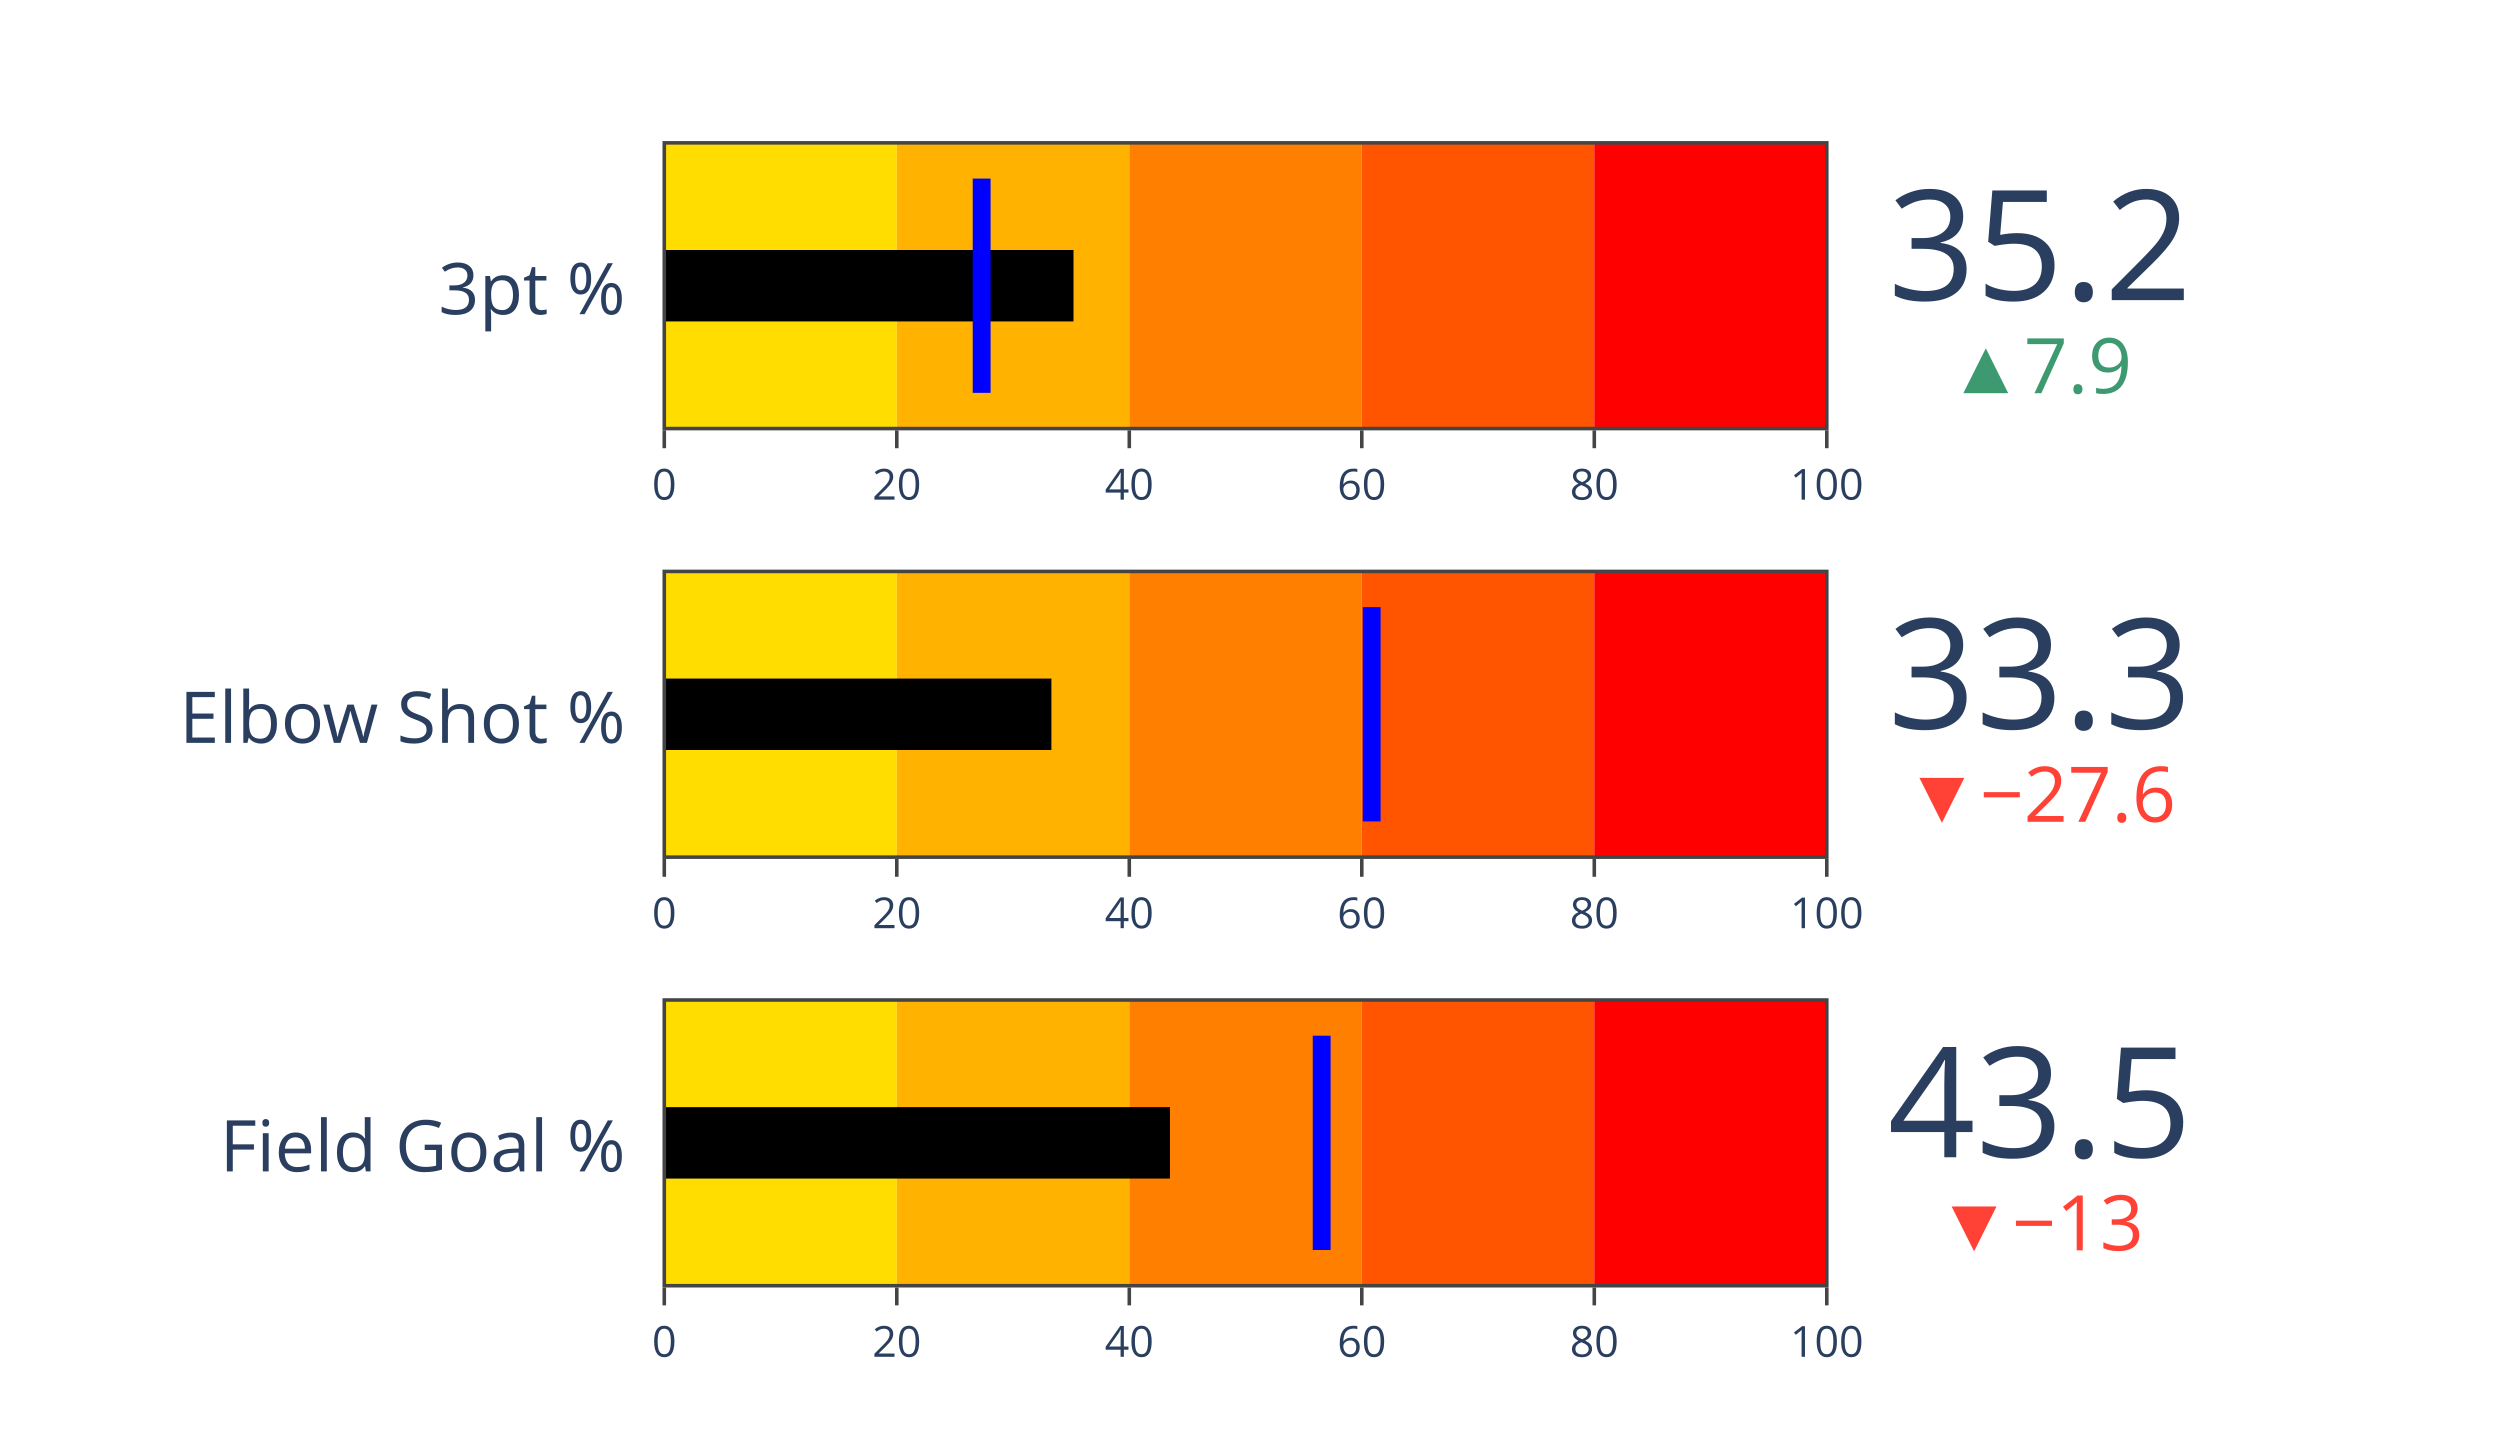
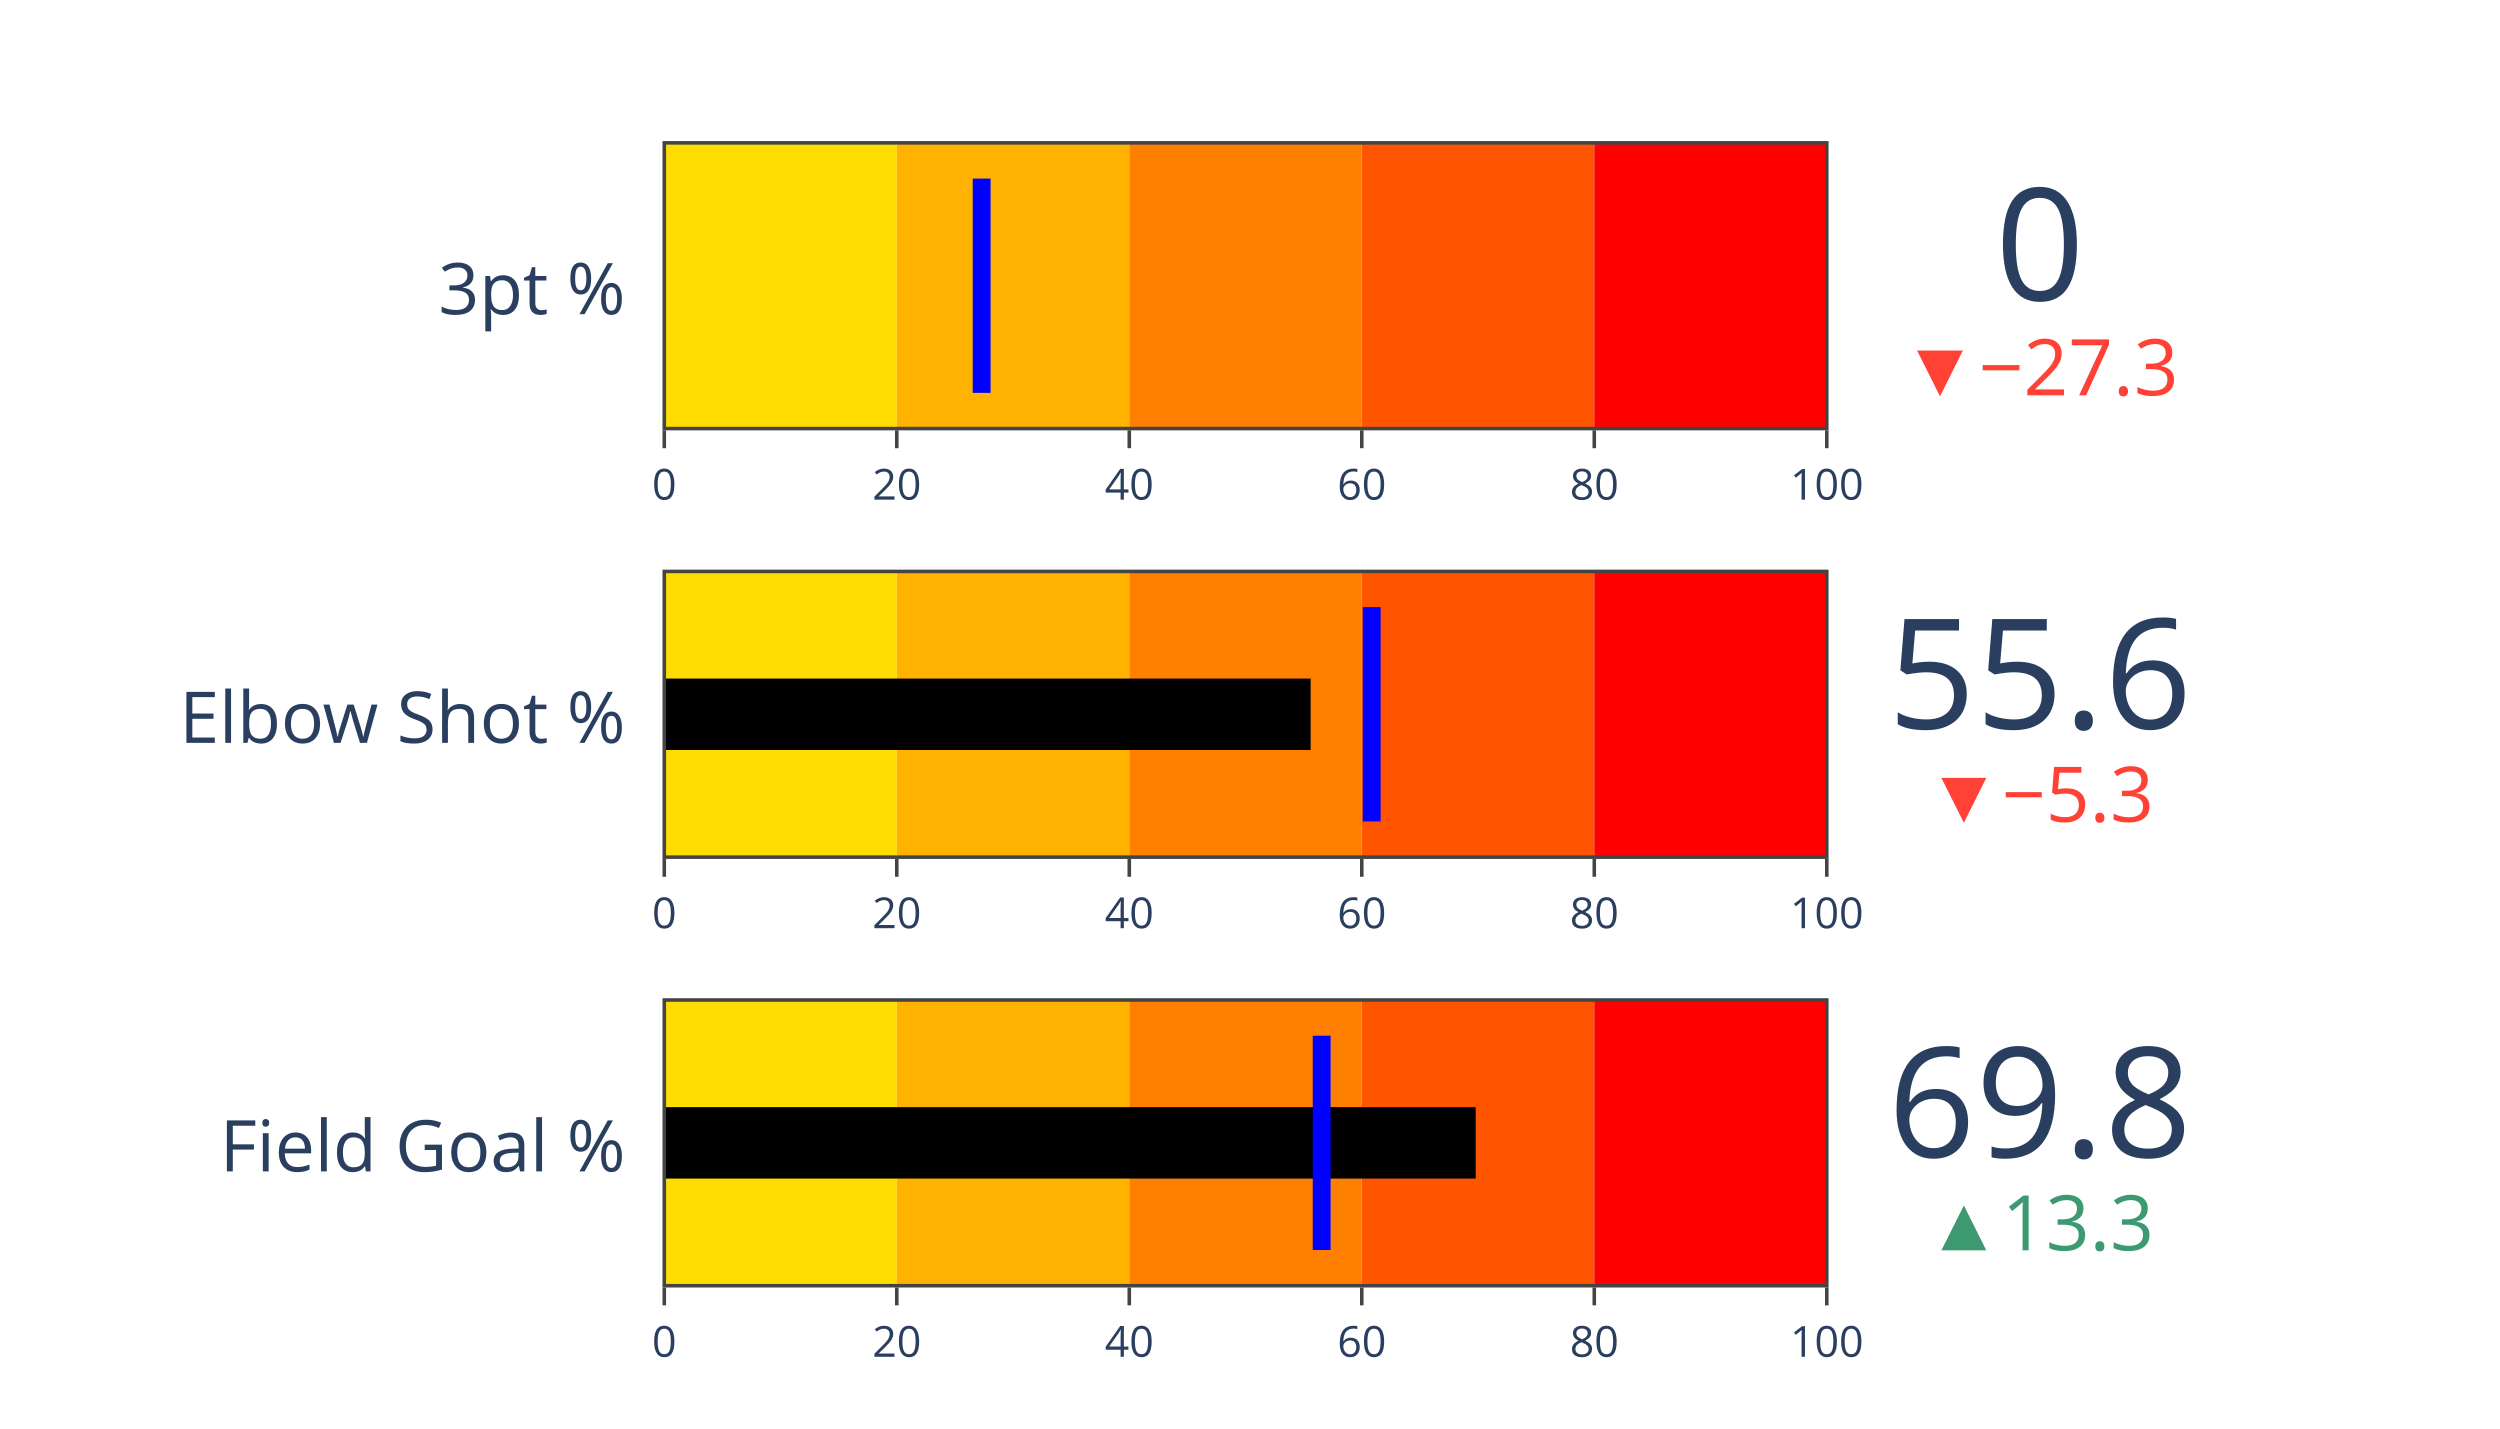
<svg xmlns="http://www.w3.org/2000/svg" class="main-svg" width="700" height="400" style="" viewBox="0 0 700 400">
  <rect x="0" y="0" width="700" height="400" style="fill: rgb(255, 255, 255); fill-opacity: 1;" />
-   <defs id="defs-f2c71b">
+   <defs id="defs-cf52c1">
    <g class="clips" />
    <g class="gradients" />
  </defs>
  <g class="bglayer" />
  <g class="layer-below">
    <g class="imagelayer" />
    <g class="shapelayer" />
  </g>
  <g class="cartesianlayer" />
  <g class="polarlayer" />
  <g class="ternarylayer" />
  <g class="geolayer" />
  <g class="funnelarealayer" />
  <g class="pielayer" />
  <g class="treemaplayer" />
  <g class="sunburstlayer" />
  <g class="glimages" />
-   <defs id="topdefs-f2c71b">
+   <defs id="topdefs-cf52c1">
    <g class="clips" />
  </defs>
  <g class="indicatorlayer">
    <g class="trace">
      <g class="numbers" transform="translate(571.175,324.031) scale(0.5374613)">
-         <text text-anchor="middle" class="number" x="0" y="0" style="font-family: 'Open Sans', verdana, arial, sans-serif; font-size: 80px; fill: rgb(42, 63, 95); fill-opacity: 1; white-space: pre;">43.5</text>
-         <text text-anchor="middle" class="delta" x="0" y="0" style="font-family: 'Open Sans', verdana, arial, sans-serif; font-size: 40px; fill: rgb(255, 65, 54); fill-opacity: 1; white-space: pre;" dy="48.5">▼−13</text>
+         <text text-anchor="middle" class="number" x="0" y="0" style="font-family: 'Open Sans', verdana, arial, sans-serif; font-size: 80px; fill: rgb(42, 63, 95); fill-opacity: 1; white-space: pre;">69.8</text>
+         <text text-anchor="middle" class="delta" x="0" y="0" style="font-family: 'Open Sans', verdana, arial, sans-serif; font-size: 40px; fill: rgb(61, 153, 112); fill-opacity: 1; white-space: pre;" dy="48.5">▲13.3</text>
      </g>
      <g class="bullet" transform="translate(186, 280)">
        <g class="bg-bullet">
          <rect width="325.5" x="0" y="0" height="80" style="stroke: rgb(68, 68, 68); stroke-opacity: 1; fill: rgb(255, 255, 255); fill-opacity: 1; stroke-width: 0;" />
        </g>
        <g class="bg-bullet">
          <rect width="65.1" x="0" y="0" height="80" style="stroke: rgb(68, 68, 68); stroke-opacity: 1; fill: rgb(255, 221, 0); fill-opacity: 1; stroke-width: 0;" />
        </g>
        <g class="bg-bullet">
          <rect width="65.1" x="65.1" y="0" height="80" style="stroke: rgb(68, 68, 68); stroke-opacity: 1; fill: rgb(255, 179, 0); fill-opacity: 1; stroke-width: 0;" />
        </g>
        <g class="bg-bullet">
          <rect width="65.1" x="130.2" y="0" height="80" style="stroke: rgb(68, 68, 68); stroke-opacity: 1; fill: rgb(255, 128, 0); fill-opacity: 1; stroke-width: 0;" />
        </g>
        <g class="bg-bullet">
          <rect width="65.1" x="195.3" y="0" height="80" style="stroke: rgb(68, 68, 68); stroke-opacity: 1; fill: rgb(255, 85, 0); fill-opacity: 1; stroke-width: 0;" />
        </g>
        <g class="bg-bullet">
          <rect width="65.1" x="260.4" y="0" height="80" style="stroke: rgb(68, 68, 68); stroke-opacity: 1; fill: rgb(255, 0, 0); fill-opacity: 1; stroke-width: 0;" />
        </g>
        <g class="value-bullet">
-           <rect height="20" y="30" width="141.59" style="stroke: rgb(68, 68, 68); stroke-opacity: 1; fill: rgb(0, 0, 0); fill-opacity: 1; stroke-width: 0;" />
+           <rect height="20" y="30" width="227.2" style="stroke: rgb(68, 68, 68); stroke-opacity: 1; fill: rgb(0, 0, 0); fill-opacity: 1; stroke-width: 0;" />
        </g>
        <g class="threshold-bullet">
          <line x1="184.07" x2="184.07" y1="10" y2="70" style="stroke: rgb(0, 0, 255); stroke-opacity: 1; stroke-width: 5;" />
        </g>
        <g class="gauge-outline">
          <rect width="325.5" x="0" y="0" height="80" style="stroke: rgb(68, 68, 68); stroke-opacity: 1; fill: rgb(0, 0, 0); fill-opacity: 0; stroke-width: 1;" />
        </g>
      </g>
      <g class="bulletaxis crisp">
        <path class="xbulletaxistick ticks crisp" d="M0,360.5v5" transform="translate(186,0)" style="stroke: rgb(68, 68, 68); stroke-opacity: 1; stroke-width: 1px;" />
        <path class="xbulletaxistick ticks crisp" d="M0,360.5v5" transform="translate(251.1,0)" style="stroke: rgb(68, 68, 68); stroke-opacity: 1; stroke-width: 1px;" />
        <path class="xbulletaxistick ticks crisp" d="M0,360.5v5" transform="translate(316.2,0)" style="stroke: rgb(68, 68, 68); stroke-opacity: 1; stroke-width: 1px;" />
        <path class="xbulletaxistick ticks crisp" d="M0,360.5v5" transform="translate(381.3,0)" style="stroke: rgb(68, 68, 68); stroke-opacity: 1; stroke-width: 1px;" />
        <path class="xbulletaxistick ticks crisp" d="M0,360.5v5" transform="translate(446.4,0)" style="stroke: rgb(68, 68, 68); stroke-opacity: 1; stroke-width: 1px;" />
        <path class="xbulletaxistick ticks crisp" d="M0,360.5v5" transform="translate(511.5,0)" style="stroke: rgb(68, 68, 68); stroke-opacity: 1; stroke-width: 1px;" />
        <g class="xbulletaxistick">
          <text text-anchor="middle" x="0" y="379.9" transform="translate(186,0)" style="font-family: 'Open Sans', verdana, arial, sans-serif; font-size: 12px; fill: rgb(42, 63, 95); fill-opacity: 1; white-space: pre;">0</text>
        </g>
        <g class="xbulletaxistick">
          <text text-anchor="middle" x="0" y="379.9" transform="translate(251.1,0)" style="font-family: 'Open Sans', verdana, arial, sans-serif; font-size: 12px; fill: rgb(42, 63, 95); fill-opacity: 1; white-space: pre;">20</text>
        </g>
        <g class="xbulletaxistick">
          <text text-anchor="middle" x="0" y="379.9" transform="translate(316.2,0)" style="font-family: 'Open Sans', verdana, arial, sans-serif; font-size: 12px; fill: rgb(42, 63, 95); fill-opacity: 1; white-space: pre;">40</text>
        </g>
        <g class="xbulletaxistick">
          <text text-anchor="middle" x="0" y="379.9" transform="translate(381.3,0)" style="font-family: 'Open Sans', verdana, arial, sans-serif; font-size: 12px; fill: rgb(42, 63, 95); fill-opacity: 1; white-space: pre;">60</text>
        </g>
        <g class="xbulletaxistick">
          <text text-anchor="middle" x="0" y="379.9" transform="translate(446.4,0)" style="font-family: 'Open Sans', verdana, arial, sans-serif; font-size: 12px; fill: rgb(42, 63, 95); fill-opacity: 1; white-space: pre;">80</text>
        </g>
        <g class="xbulletaxistick">
          <text text-anchor="middle" x="0" y="379.9" transform="translate(511.5,0)" style="font-family: 'Open Sans', verdana, arial, sans-serif; font-size: 12px; fill: rgb(42, 63, 95); fill-opacity: 1; white-space: pre;">100</text>
        </g>
      </g>
      <text class="title" text-anchor="end" x="0" y="0" style="font-family: 'Open Sans', verdana, arial, sans-serif; font-size: 20px; fill: rgb(42, 63, 95); fill-opacity: 1; white-space: pre;" transform="translate(175.15,328)">Field Goal %</text>
    </g>
    <g class="trace">
      <g class="numbers" transform="translate(571.175,204.031) scale(0.5374613)">
-         <text text-anchor="middle" class="number" x="0" y="0" style="font-family: 'Open Sans', verdana, arial, sans-serif; font-size: 80px; fill: rgb(42, 63, 95); fill-opacity: 1; white-space: pre;">33.3</text>
-         <text text-anchor="middle" class="delta" x="0" y="0" style="font-family: 'Open Sans', verdana, arial, sans-serif; font-size: 40px; fill: rgb(255, 65, 54); fill-opacity: 1; white-space: pre;" dy="48.5">▼−27.6</text>
+         <text text-anchor="middle" class="number" x="0" y="0" style="font-family: 'Open Sans', verdana, arial, sans-serif; font-size: 80px; fill: rgb(42, 63, 95); fill-opacity: 1; white-space: pre;">55.6</text>
+         <text text-anchor="middle" class="delta" x="0" y="0" style="font-family: 'Open Sans', verdana, arial, sans-serif; font-size: 40px; fill: rgb(255, 65, 54); fill-opacity: 1; white-space: pre;" dy="48.5">▼−5.3</text>
      </g>
      <g class="bullet" transform="translate(186, 160)">
        <g class="bg-bullet">
          <rect width="325.5" x="0" y="0" height="80" style="stroke: rgb(68, 68, 68); stroke-opacity: 1; fill: rgb(255, 255, 255); fill-opacity: 1; stroke-width: 0;" />
        </g>
        <g class="bg-bullet">
          <rect width="65.1" x="0" y="0" height="80" style="stroke: rgb(68, 68, 68); stroke-opacity: 1; fill: rgb(255, 221, 0); fill-opacity: 1; stroke-width: 0;" />
        </g>
        <g class="bg-bullet">
          <rect width="65.1" x="65.1" y="0" height="80" style="stroke: rgb(68, 68, 68); stroke-opacity: 1; fill: rgb(255, 179, 0); fill-opacity: 1; stroke-width: 0;" />
        </g>
        <g class="bg-bullet">
          <rect width="65.1" x="130.2" y="0" height="80" style="stroke: rgb(68, 68, 68); stroke-opacity: 1; fill: rgb(255, 128, 0); fill-opacity: 1; stroke-width: 0;" />
        </g>
        <g class="bg-bullet">
          <rect width="65.1" x="195.3" y="0" height="80" style="stroke: rgb(68, 68, 68); stroke-opacity: 1; fill: rgb(255, 85, 0); fill-opacity: 1; stroke-width: 0;" />
        </g>
        <g class="bg-bullet">
          <rect width="65.1" x="260.4" y="0" height="80" style="stroke: rgb(68, 68, 68); stroke-opacity: 1; fill: rgb(255, 0, 0); fill-opacity: 1; stroke-width: 0;" />
        </g>
        <g class="value-bullet">
-           <rect height="20" y="30" width="108.39" style="stroke: rgb(68, 68, 68); stroke-opacity: 1; fill: rgb(0, 0, 0); fill-opacity: 1; stroke-width: 0;" />
+           <rect height="20" y="30" width="180.98" style="stroke: rgb(68, 68, 68); stroke-opacity: 1; fill: rgb(0, 0, 0); fill-opacity: 1; stroke-width: 0;" />
        </g>
        <g class="threshold-bullet">
          <line x1="198.07" x2="198.07" y1="10" y2="70" style="stroke: rgb(0, 0, 255); stroke-opacity: 1; stroke-width: 5;" />
        </g>
        <g class="gauge-outline">
          <rect width="325.5" x="0" y="0" height="80" style="stroke: rgb(68, 68, 68); stroke-opacity: 1; fill: rgb(0, 0, 0); fill-opacity: 0; stroke-width: 1;" />
        </g>
      </g>
      <g class="bulletaxis crisp">
        <path class="xbulletaxistick ticks crisp" d="M0,240.5v5" transform="translate(186,0)" style="stroke: rgb(68, 68, 68); stroke-opacity: 1; stroke-width: 1px;" />
        <path class="xbulletaxistick ticks crisp" d="M0,240.5v5" transform="translate(251.1,0)" style="stroke: rgb(68, 68, 68); stroke-opacity: 1; stroke-width: 1px;" />
        <path class="xbulletaxistick ticks crisp" d="M0,240.5v5" transform="translate(316.2,0)" style="stroke: rgb(68, 68, 68); stroke-opacity: 1; stroke-width: 1px;" />
        <path class="xbulletaxistick ticks crisp" d="M0,240.5v5" transform="translate(381.3,0)" style="stroke: rgb(68, 68, 68); stroke-opacity: 1; stroke-width: 1px;" />
        <path class="xbulletaxistick ticks crisp" d="M0,240.5v5" transform="translate(446.4,0)" style="stroke: rgb(68, 68, 68); stroke-opacity: 1; stroke-width: 1px;" />
        <path class="xbulletaxistick ticks crisp" d="M0,240.5v5" transform="translate(511.5,0)" style="stroke: rgb(68, 68, 68); stroke-opacity: 1; stroke-width: 1px;" />
        <g class="xbulletaxistick">
          <text text-anchor="middle" x="0" y="259.9" transform="translate(186,0)" style="font-family: 'Open Sans', verdana, arial, sans-serif; font-size: 12px; fill: rgb(42, 63, 95); fill-opacity: 1; white-space: pre;">0</text>
        </g>
        <g class="xbulletaxistick">
          <text text-anchor="middle" x="0" y="259.9" transform="translate(251.1,0)" style="font-family: 'Open Sans', verdana, arial, sans-serif; font-size: 12px; fill: rgb(42, 63, 95); fill-opacity: 1; white-space: pre;">20</text>
        </g>
        <g class="xbulletaxistick">
          <text text-anchor="middle" x="0" y="259.9" transform="translate(316.2,0)" style="font-family: 'Open Sans', verdana, arial, sans-serif; font-size: 12px; fill: rgb(42, 63, 95); fill-opacity: 1; white-space: pre;">40</text>
        </g>
        <g class="xbulletaxistick">
          <text text-anchor="middle" x="0" y="259.9" transform="translate(381.3,0)" style="font-family: 'Open Sans', verdana, arial, sans-serif; font-size: 12px; fill: rgb(42, 63, 95); fill-opacity: 1; white-space: pre;">60</text>
        </g>
        <g class="xbulletaxistick">
          <text text-anchor="middle" x="0" y="259.9" transform="translate(446.4,0)" style="font-family: 'Open Sans', verdana, arial, sans-serif; font-size: 12px; fill: rgb(42, 63, 95); fill-opacity: 1; white-space: pre;">80</text>
        </g>
        <g class="xbulletaxistick">
          <text text-anchor="middle" x="0" y="259.9" transform="translate(511.5,0)" style="font-family: 'Open Sans', verdana, arial, sans-serif; font-size: 12px; fill: rgb(42, 63, 95); fill-opacity: 1; white-space: pre;">100</text>
        </g>
      </g>
      <text class="title" text-anchor="end" x="0" y="0" style="font-family: 'Open Sans', verdana, arial, sans-serif; font-size: 20px; fill: rgb(42, 63, 95); fill-opacity: 1; white-space: pre;" transform="translate(175.15,208)">Elbow Shot %</text>
    </g>
    <g class="trace">
-       <g class="numbers" transform="translate(571.175,84.03096) scale(0.5374613)">
-         <text text-anchor="middle" class="number" x="0" y="0" style="font-family: 'Open Sans', verdana, arial, sans-serif; font-size: 80px; fill: rgb(42, 63, 95); fill-opacity: 1; white-space: pre;">35.2</text>
-         <text text-anchor="middle" class="delta" x="0" y="0" style="font-family: 'Open Sans', verdana, arial, sans-serif; font-size: 40px; fill: rgb(61, 153, 112); fill-opacity: 1; white-space: pre;" dy="48.5">▲7.9</text>
+       <g class="numbers" transform="translate(571.175,84.10959) scale(0.5479452)">
+         <text text-anchor="middle" class="number" x="0" y="0" style="font-family: 'Open Sans', verdana, arial, sans-serif; font-size: 80px; fill: rgb(42, 63, 95); fill-opacity: 1; white-space: pre;">0</text>
+         <text text-anchor="middle" class="delta" x="0" y="0" style="font-family: 'Open Sans', verdana, arial, sans-serif; font-size: 40px; fill: rgb(255, 65, 54); fill-opacity: 1; white-space: pre;" dy="48.5">▼−27.3</text>
      </g>
      <g class="bullet" transform="translate(186, 40)">
        <g class="bg-bullet">
          <rect width="325.5" x="0" y="0" height="80" style="stroke: rgb(68, 68, 68); stroke-opacity: 1; fill: rgb(255, 255, 255); fill-opacity: 1; stroke-width: 0;" />
        </g>
        <g class="bg-bullet">
          <rect width="65.1" x="0" y="0" height="80" style="stroke: rgb(68, 68, 68); stroke-opacity: 1; fill: rgb(255, 221, 0); fill-opacity: 1; stroke-width: 0;" />
        </g>
        <g class="bg-bullet">
          <rect width="65.1" x="65.1" y="0" height="80" style="stroke: rgb(68, 68, 68); stroke-opacity: 1; fill: rgb(255, 179, 0); fill-opacity: 1; stroke-width: 0;" />
        </g>
        <g class="bg-bullet">
          <rect width="65.1" x="130.2" y="0" height="80" style="stroke: rgb(68, 68, 68); stroke-opacity: 1; fill: rgb(255, 128, 0); fill-opacity: 1; stroke-width: 0;" />
        </g>
        <g class="bg-bullet">
          <rect width="65.1" x="195.3" y="0" height="80" style="stroke: rgb(68, 68, 68); stroke-opacity: 1; fill: rgb(255, 85, 0); fill-opacity: 1; stroke-width: 0;" />
        </g>
        <g class="bg-bullet">
          <rect width="65.1" x="260.4" y="0" height="80" style="stroke: rgb(68, 68, 68); stroke-opacity: 1; fill: rgb(255, 0, 0); fill-opacity: 1; stroke-width: 0;" />
        </g>
        <g class="value-bullet">
-           <rect height="20" y="30" width="114.58" style="stroke: rgb(68, 68, 68); stroke-opacity: 1; fill: rgb(0, 0, 0); fill-opacity: 1; stroke-width: 0;" />
+           <rect height="20" y="30" width="0" style="stroke: rgb(68, 68, 68); stroke-opacity: 1; fill: rgb(0, 0, 0); fill-opacity: 1; stroke-width: 0;" />
        </g>
        <g class="threshold-bullet">
          <line x1="88.86" x2="88.86" y1="10" y2="70" style="stroke: rgb(0, 0, 255); stroke-opacity: 1; stroke-width: 5;" />
        </g>
        <g class="gauge-outline">
          <rect width="325.5" x="0" y="0" height="80" style="stroke: rgb(68, 68, 68); stroke-opacity: 1; fill: rgb(0, 0, 0); fill-opacity: 0; stroke-width: 1;" />
        </g>
      </g>
      <g class="bulletaxis crisp">
        <path class="xbulletaxistick ticks crisp" d="M0,120.5v5" transform="translate(186,0)" style="stroke: rgb(68, 68, 68); stroke-opacity: 1; stroke-width: 1px;" />
        <path class="xbulletaxistick ticks crisp" d="M0,120.5v5" transform="translate(251.1,0)" style="stroke: rgb(68, 68, 68); stroke-opacity: 1; stroke-width: 1px;" />
        <path class="xbulletaxistick ticks crisp" d="M0,120.5v5" transform="translate(316.2,0)" style="stroke: rgb(68, 68, 68); stroke-opacity: 1; stroke-width: 1px;" />
        <path class="xbulletaxistick ticks crisp" d="M0,120.5v5" transform="translate(381.3,0)" style="stroke: rgb(68, 68, 68); stroke-opacity: 1; stroke-width: 1px;" />
        <path class="xbulletaxistick ticks crisp" d="M0,120.5v5" transform="translate(446.4,0)" style="stroke: rgb(68, 68, 68); stroke-opacity: 1; stroke-width: 1px;" />
        <path class="xbulletaxistick ticks crisp" d="M0,120.5v5" transform="translate(511.5,0)" style="stroke: rgb(68, 68, 68); stroke-opacity: 1; stroke-width: 1px;" />
        <g class="xbulletaxistick">
          <text text-anchor="middle" x="0" y="139.9" transform="translate(186,0)" style="font-family: 'Open Sans', verdana, arial, sans-serif; font-size: 12px; fill: rgb(42, 63, 95); fill-opacity: 1; white-space: pre;">0</text>
        </g>
        <g class="xbulletaxistick">
          <text text-anchor="middle" x="0" y="139.9" transform="translate(251.1,0)" style="font-family: 'Open Sans', verdana, arial, sans-serif; font-size: 12px; fill: rgb(42, 63, 95); fill-opacity: 1; white-space: pre;">20</text>
        </g>
        <g class="xbulletaxistick">
          <text text-anchor="middle" x="0" y="139.9" transform="translate(316.2,0)" style="font-family: 'Open Sans', verdana, arial, sans-serif; font-size: 12px; fill: rgb(42, 63, 95); fill-opacity: 1; white-space: pre;">40</text>
        </g>
        <g class="xbulletaxistick">
          <text text-anchor="middle" x="0" y="139.9" transform="translate(381.3,0)" style="font-family: 'Open Sans', verdana, arial, sans-serif; font-size: 12px; fill: rgb(42, 63, 95); fill-opacity: 1; white-space: pre;">60</text>
        </g>
        <g class="xbulletaxistick">
          <text text-anchor="middle" x="0" y="139.9" transform="translate(446.4,0)" style="font-family: 'Open Sans', verdana, arial, sans-serif; font-size: 12px; fill: rgb(42, 63, 95); fill-opacity: 1; white-space: pre;">80</text>
        </g>
        <g class="xbulletaxistick">
          <text text-anchor="middle" x="0" y="139.9" transform="translate(511.5,0)" style="font-family: 'Open Sans', verdana, arial, sans-serif; font-size: 12px; fill: rgb(42, 63, 95); fill-opacity: 1; white-space: pre;">100</text>
        </g>
      </g>
      <text class="title" text-anchor="end" x="0" y="0" style="font-family: 'Open Sans', verdana, arial, sans-serif; font-size: 20px; fill: rgb(42, 63, 95); fill-opacity: 1; white-space: pre;" transform="translate(175.15,87.98438)">3pt %</text>
    </g>
  </g>
  <g class="layer-above">
    <g class="imagelayer" />
    <g class="shapelayer" />
  </g>
  <g class="infolayer">
    <g class="g-gtitle" />
  </g>
</svg>
